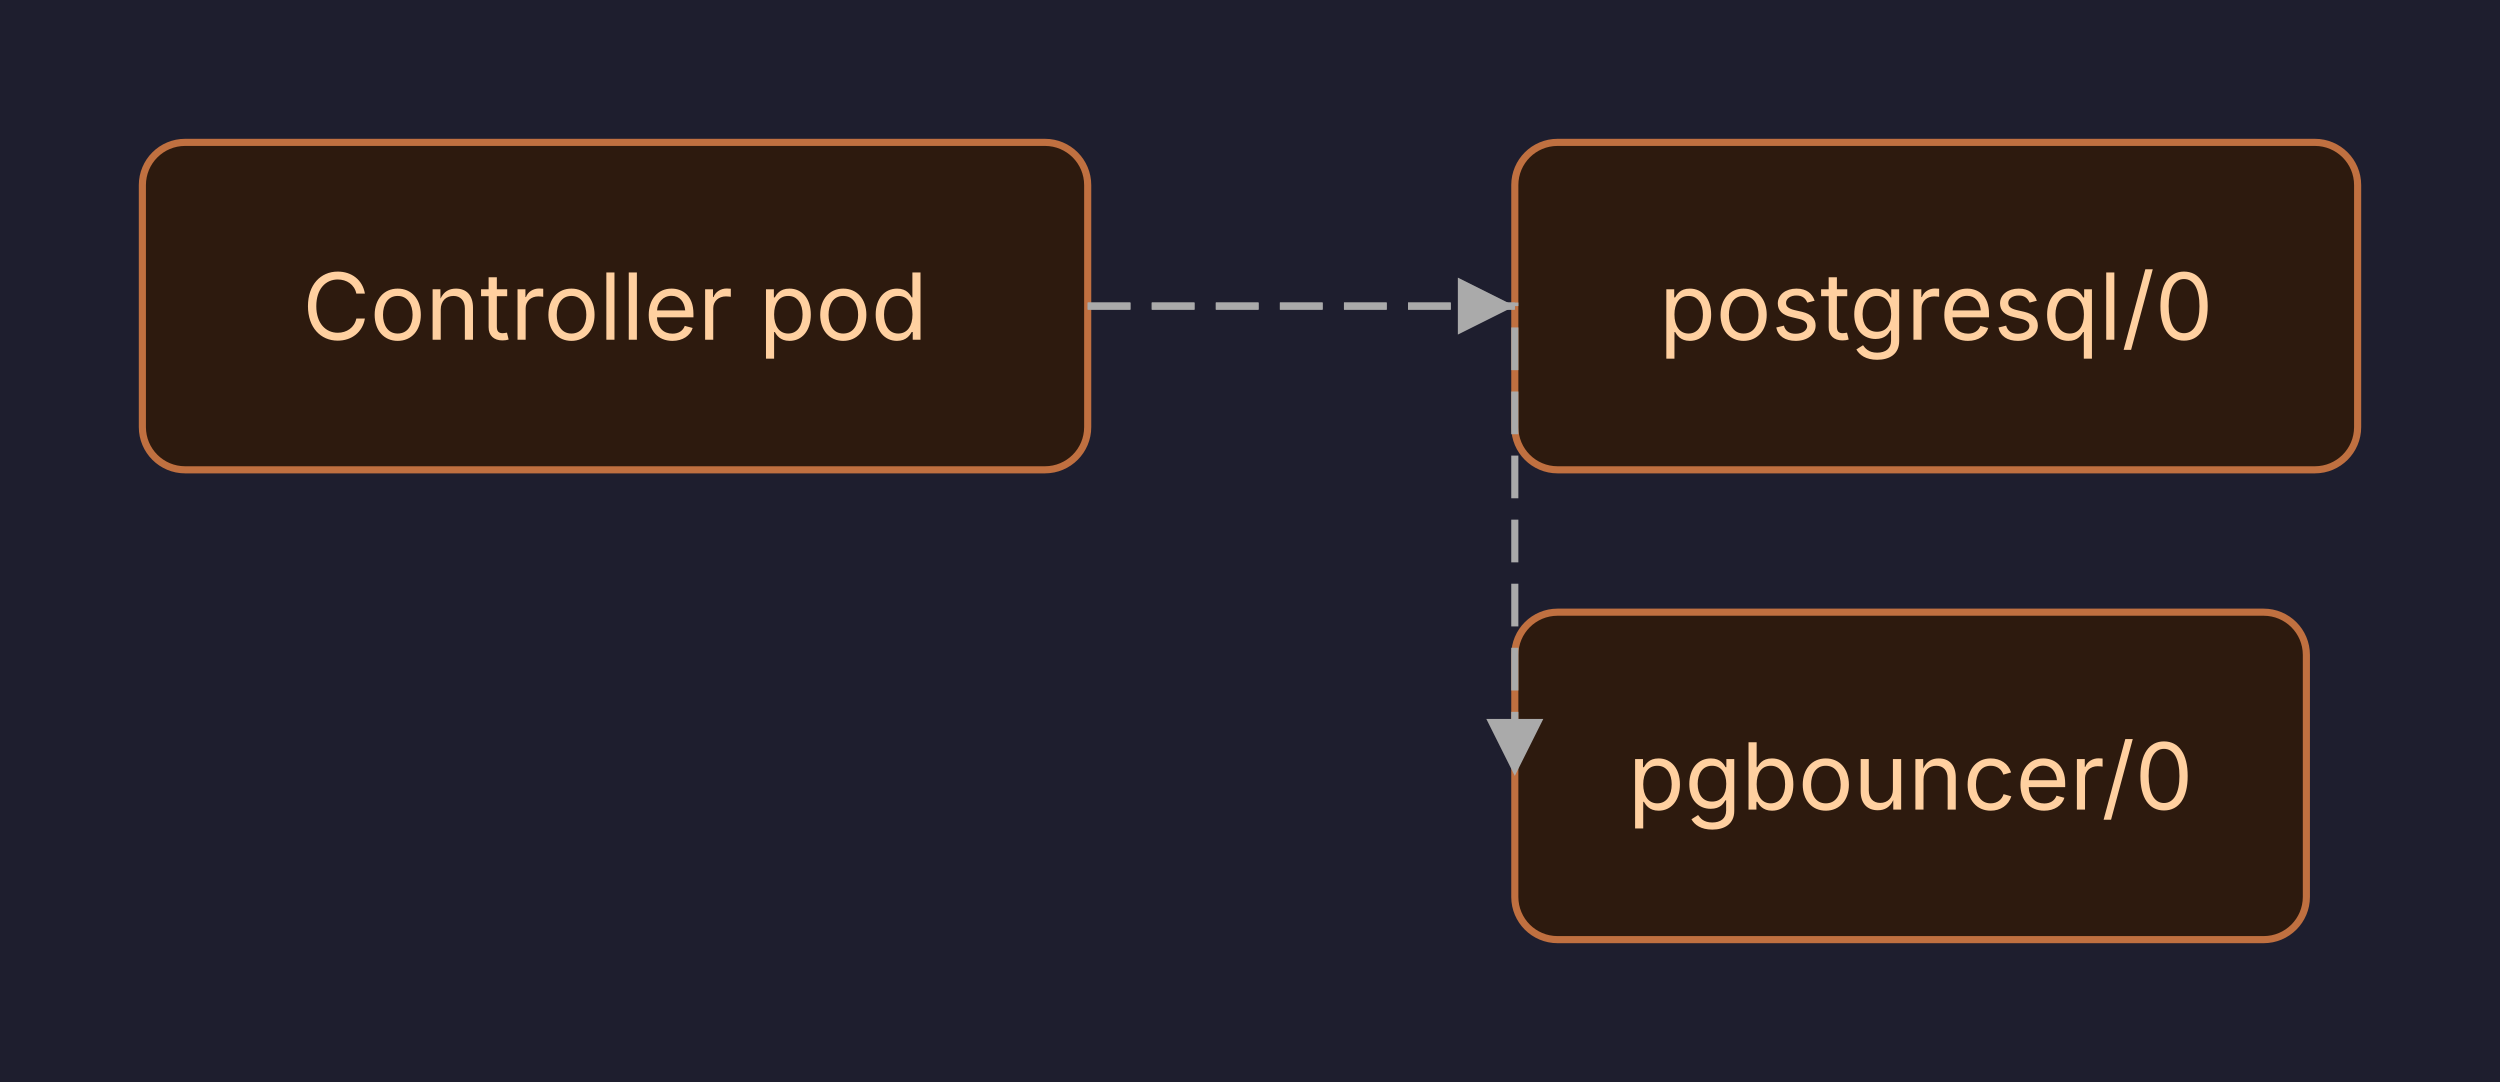
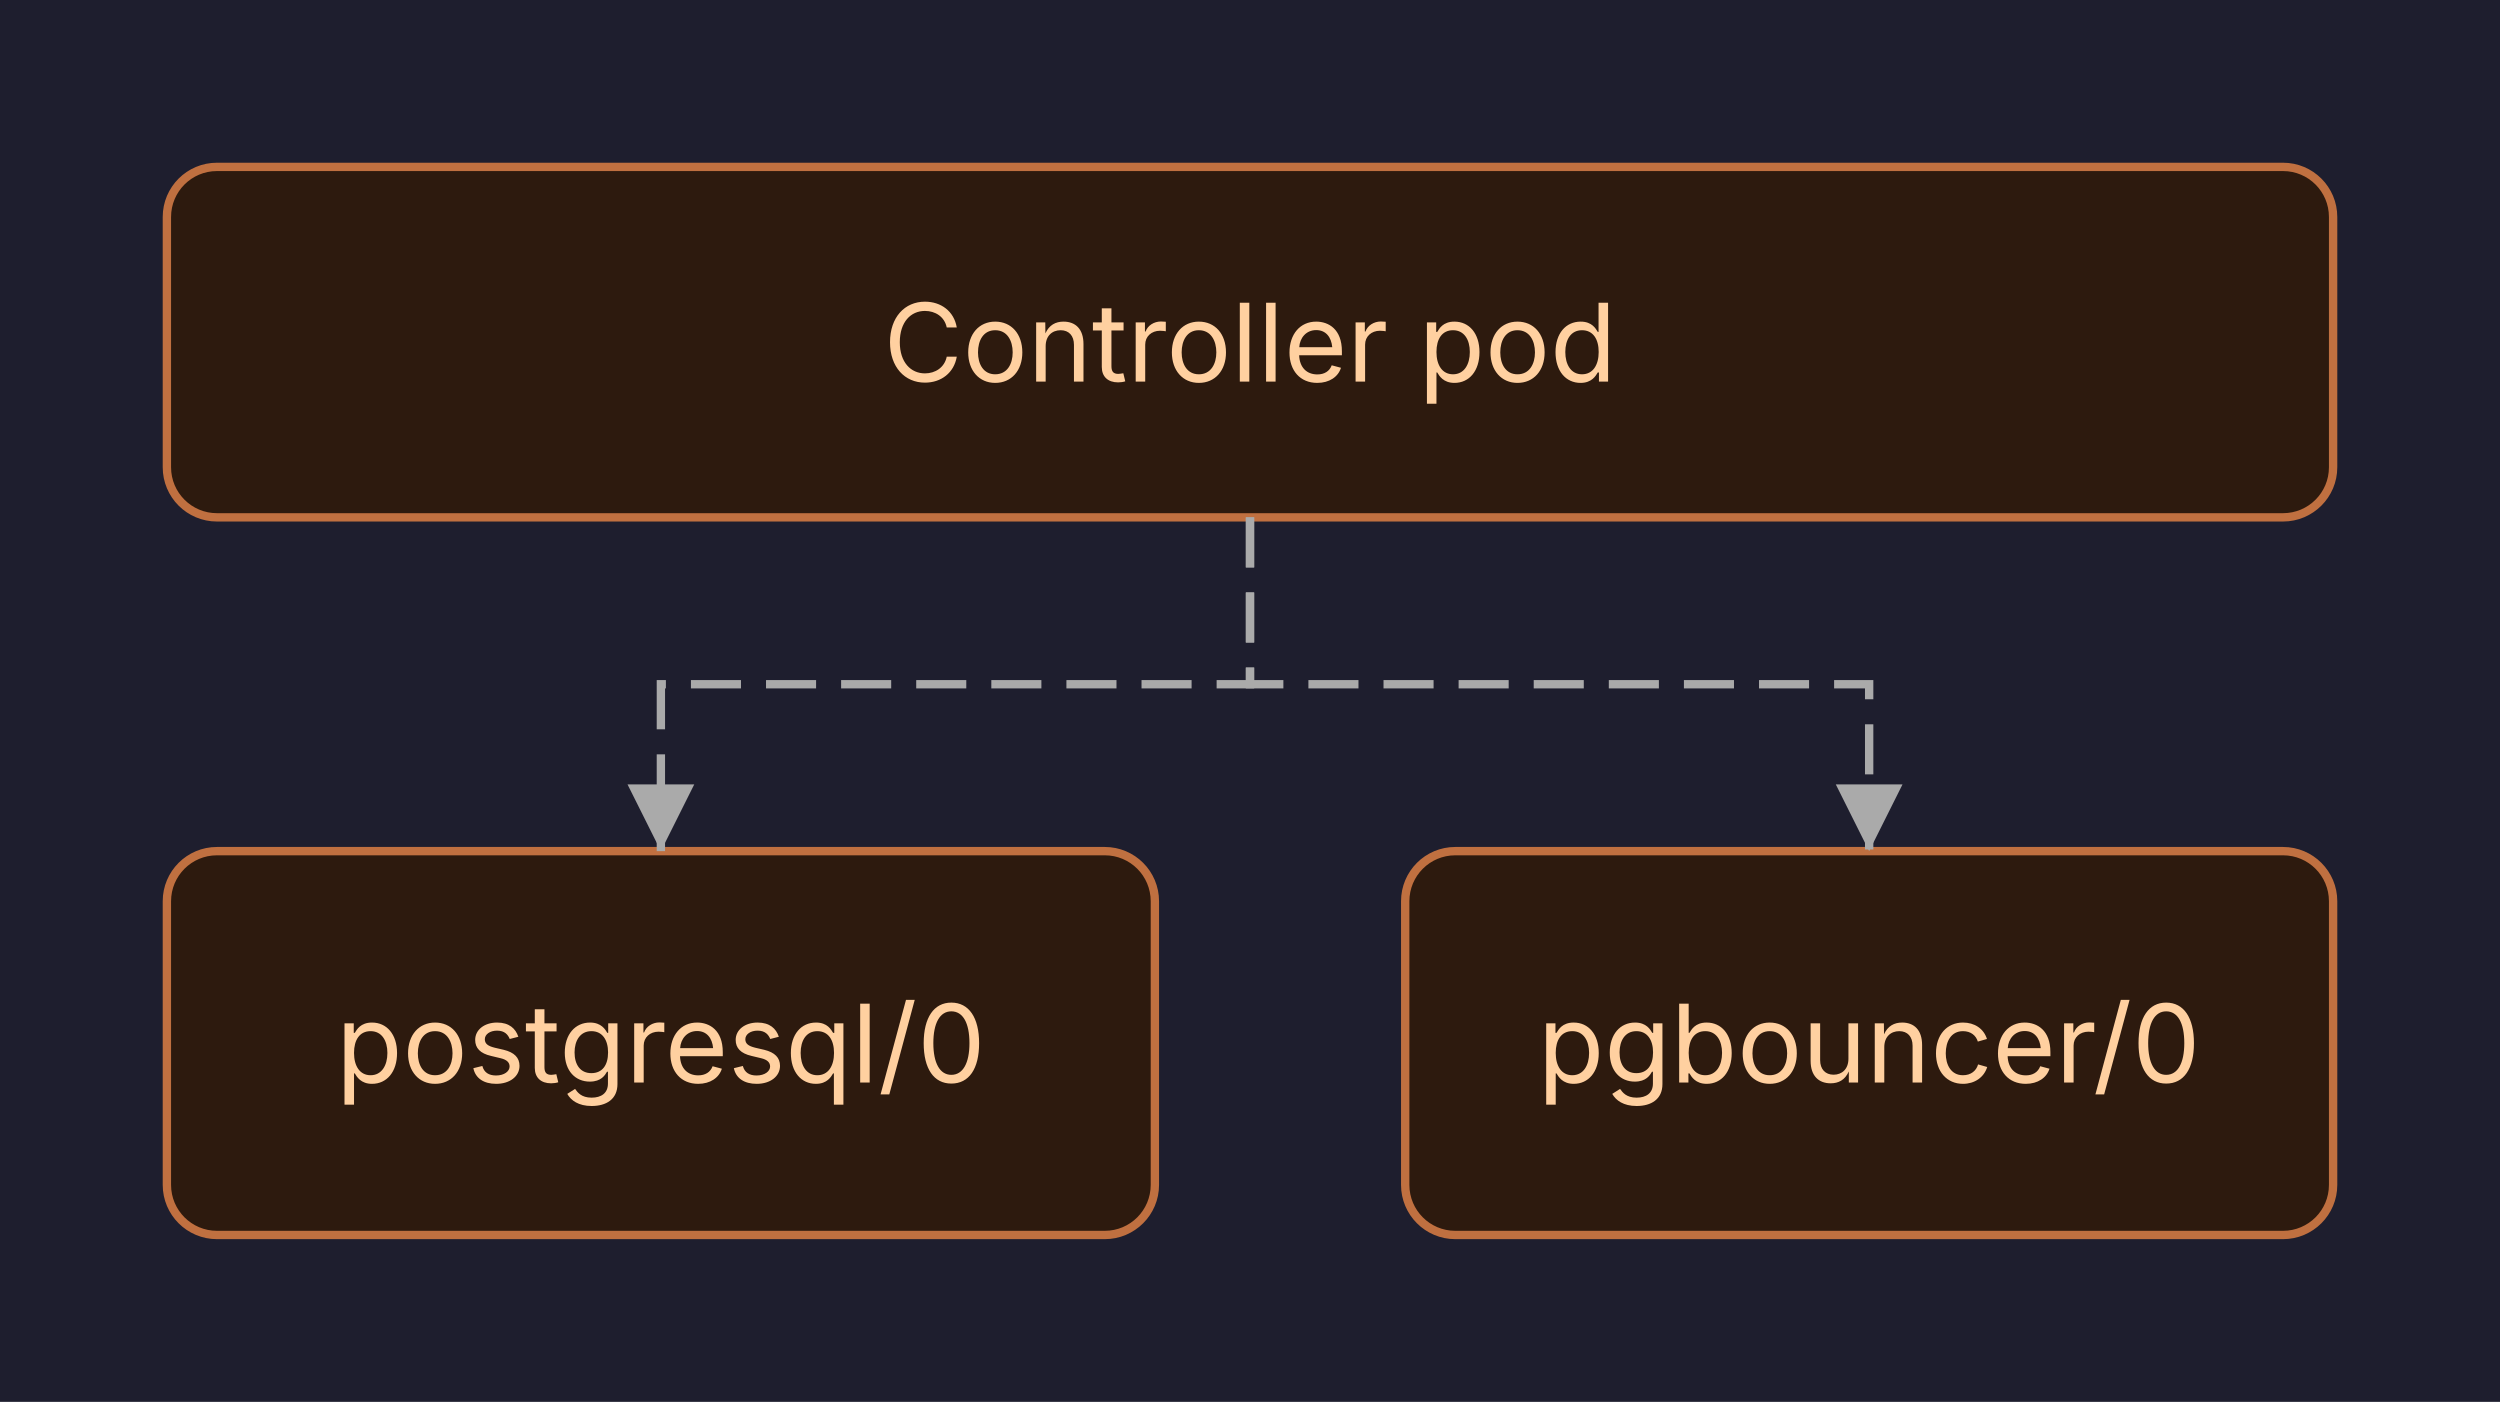
- <svg xmlns="http://www.w3.org/2000/svg" width="351.2" height="152.0" viewBox="0 0 351.2 152.0">
+ <svg xmlns="http://www.w3.org/2000/svg" width="299.6" height="168.0" viewBox="0 0 299.6 168.0">
  <defs>
    <marker markerWidth="8" markerHeight="8" viewBox="0 0 8 8" orient="auto" id="arrow" refX="8" refY="4.0">
      <path d="M0,0 L8,4.0 L0,8 Z" fill="#AAAAAA" />
    </marker>
  </defs>
-   <rect x="0" y="0" width="351.2" height="152.0" fill="#1E1E2E" />
+   <rect x="0" y="0" width="299.6" height="168.0" fill="#1E1E2E" />
  <g id="ggarch-nodes">
-     <rect x="20.0" y="20.0" width="132.8" height="46.0" fill="#2D1A0E" stroke="#C07040" stroke-width="1" rx="6" ry="6" />
-     <text x="86.4" y="43.0" font-size="13" font-family="'Ubuntu Sans', Ubuntu, system-ui, -apple-system, sans-serif" fill="#FFD0A0" text-anchor="middle" dominant-baseline="central">Controller pod</text>
-     <rect x="212.8" y="20.0" width="118.4" height="46.0" fill="#2D1A0E" stroke="#C07040" stroke-width="1" rx="6" ry="6" />
-     <text x="272.0" y="43.0" font-size="13" font-family="'Ubuntu Sans', Ubuntu, system-ui, -apple-system, sans-serif" fill="#FFD0A0" text-anchor="middle" dominant-baseline="central">postgresql/0</text>
-     <rect x="212.8" y="86.0" width="111.2" height="46.0" fill="#2D1A0E" stroke="#C07040" stroke-width="1" rx="6" ry="6" />
-     <text x="268.4" y="109.0" font-size="13" font-family="'Ubuntu Sans', Ubuntu, system-ui, -apple-system, sans-serif" fill="#FFD0A0" text-anchor="middle" dominant-baseline="central">pgbouncer/0</text>
+     <rect x="20.0" y="20.0" width="259.6" height="42.0" fill="#2D1A0E" stroke="#C07040" stroke-width="1" rx="6" ry="6" />
+     <text x="149.8" y="41.0" font-size="13" font-family="'Ubuntu Sans', Ubuntu, system-ui, -apple-system, sans-serif" fill="#FFD0A0" text-anchor="middle" dominant-baseline="central">Controller pod</text>
+     <rect x="20.0" y="102.0" width="118.4" height="46.0" fill="#2D1A0E" stroke="#C07040" stroke-width="1" rx="6" ry="6" />
+     <text x="79.2" y="125.0" font-size="13" font-family="'Ubuntu Sans', Ubuntu, system-ui, -apple-system, sans-serif" fill="#FFD0A0" text-anchor="middle" dominant-baseline="central">postgresql/0</text>
+     <rect x="168.4" y="102.0" width="111.2" height="46.0" fill="#2D1A0E" stroke="#C07040" stroke-width="1" rx="6" ry="6" />
+     <text x="224.0" y="125.0" font-size="13" font-family="'Ubuntu Sans', Ubuntu, system-ui, -apple-system, sans-serif" fill="#FFD0A0" text-anchor="middle" dominant-baseline="central">pgbouncer/0</text>
  </g>
  <g id="ggarch-edges">
-     <path d="M 152.8 43.0 L 212.8 43.0" fill="none" stroke="#AAAAAA" stroke-width="1" stroke-dasharray="6,3" marker-end="url(#arrow)" />
-     <path d="M 152.8 43.0 L 212.8 43.0 L 212.8 109.0" fill="none" stroke="#AAAAAA" stroke-width="1" stroke-dasharray="6,3" marker-end="url(#arrow)" />
+     <path d="M 149.8 62.0 L 149.8 82.0 L 79.2 82.0 L 79.2 102.0" fill="none" stroke="#AAAAAA" stroke-width="1" stroke-dasharray="6,3" marker-end="url(#arrow)" />
+     <path d="M 149.8 62.0 L 149.8 82.0 L 224.0 82.0 L 224.0 102.0" fill="none" stroke="#AAAAAA" stroke-width="1" stroke-dasharray="6,3" marker-end="url(#arrow)" />
  </g>
  <g id="ggarch-annotations" />
</svg>
